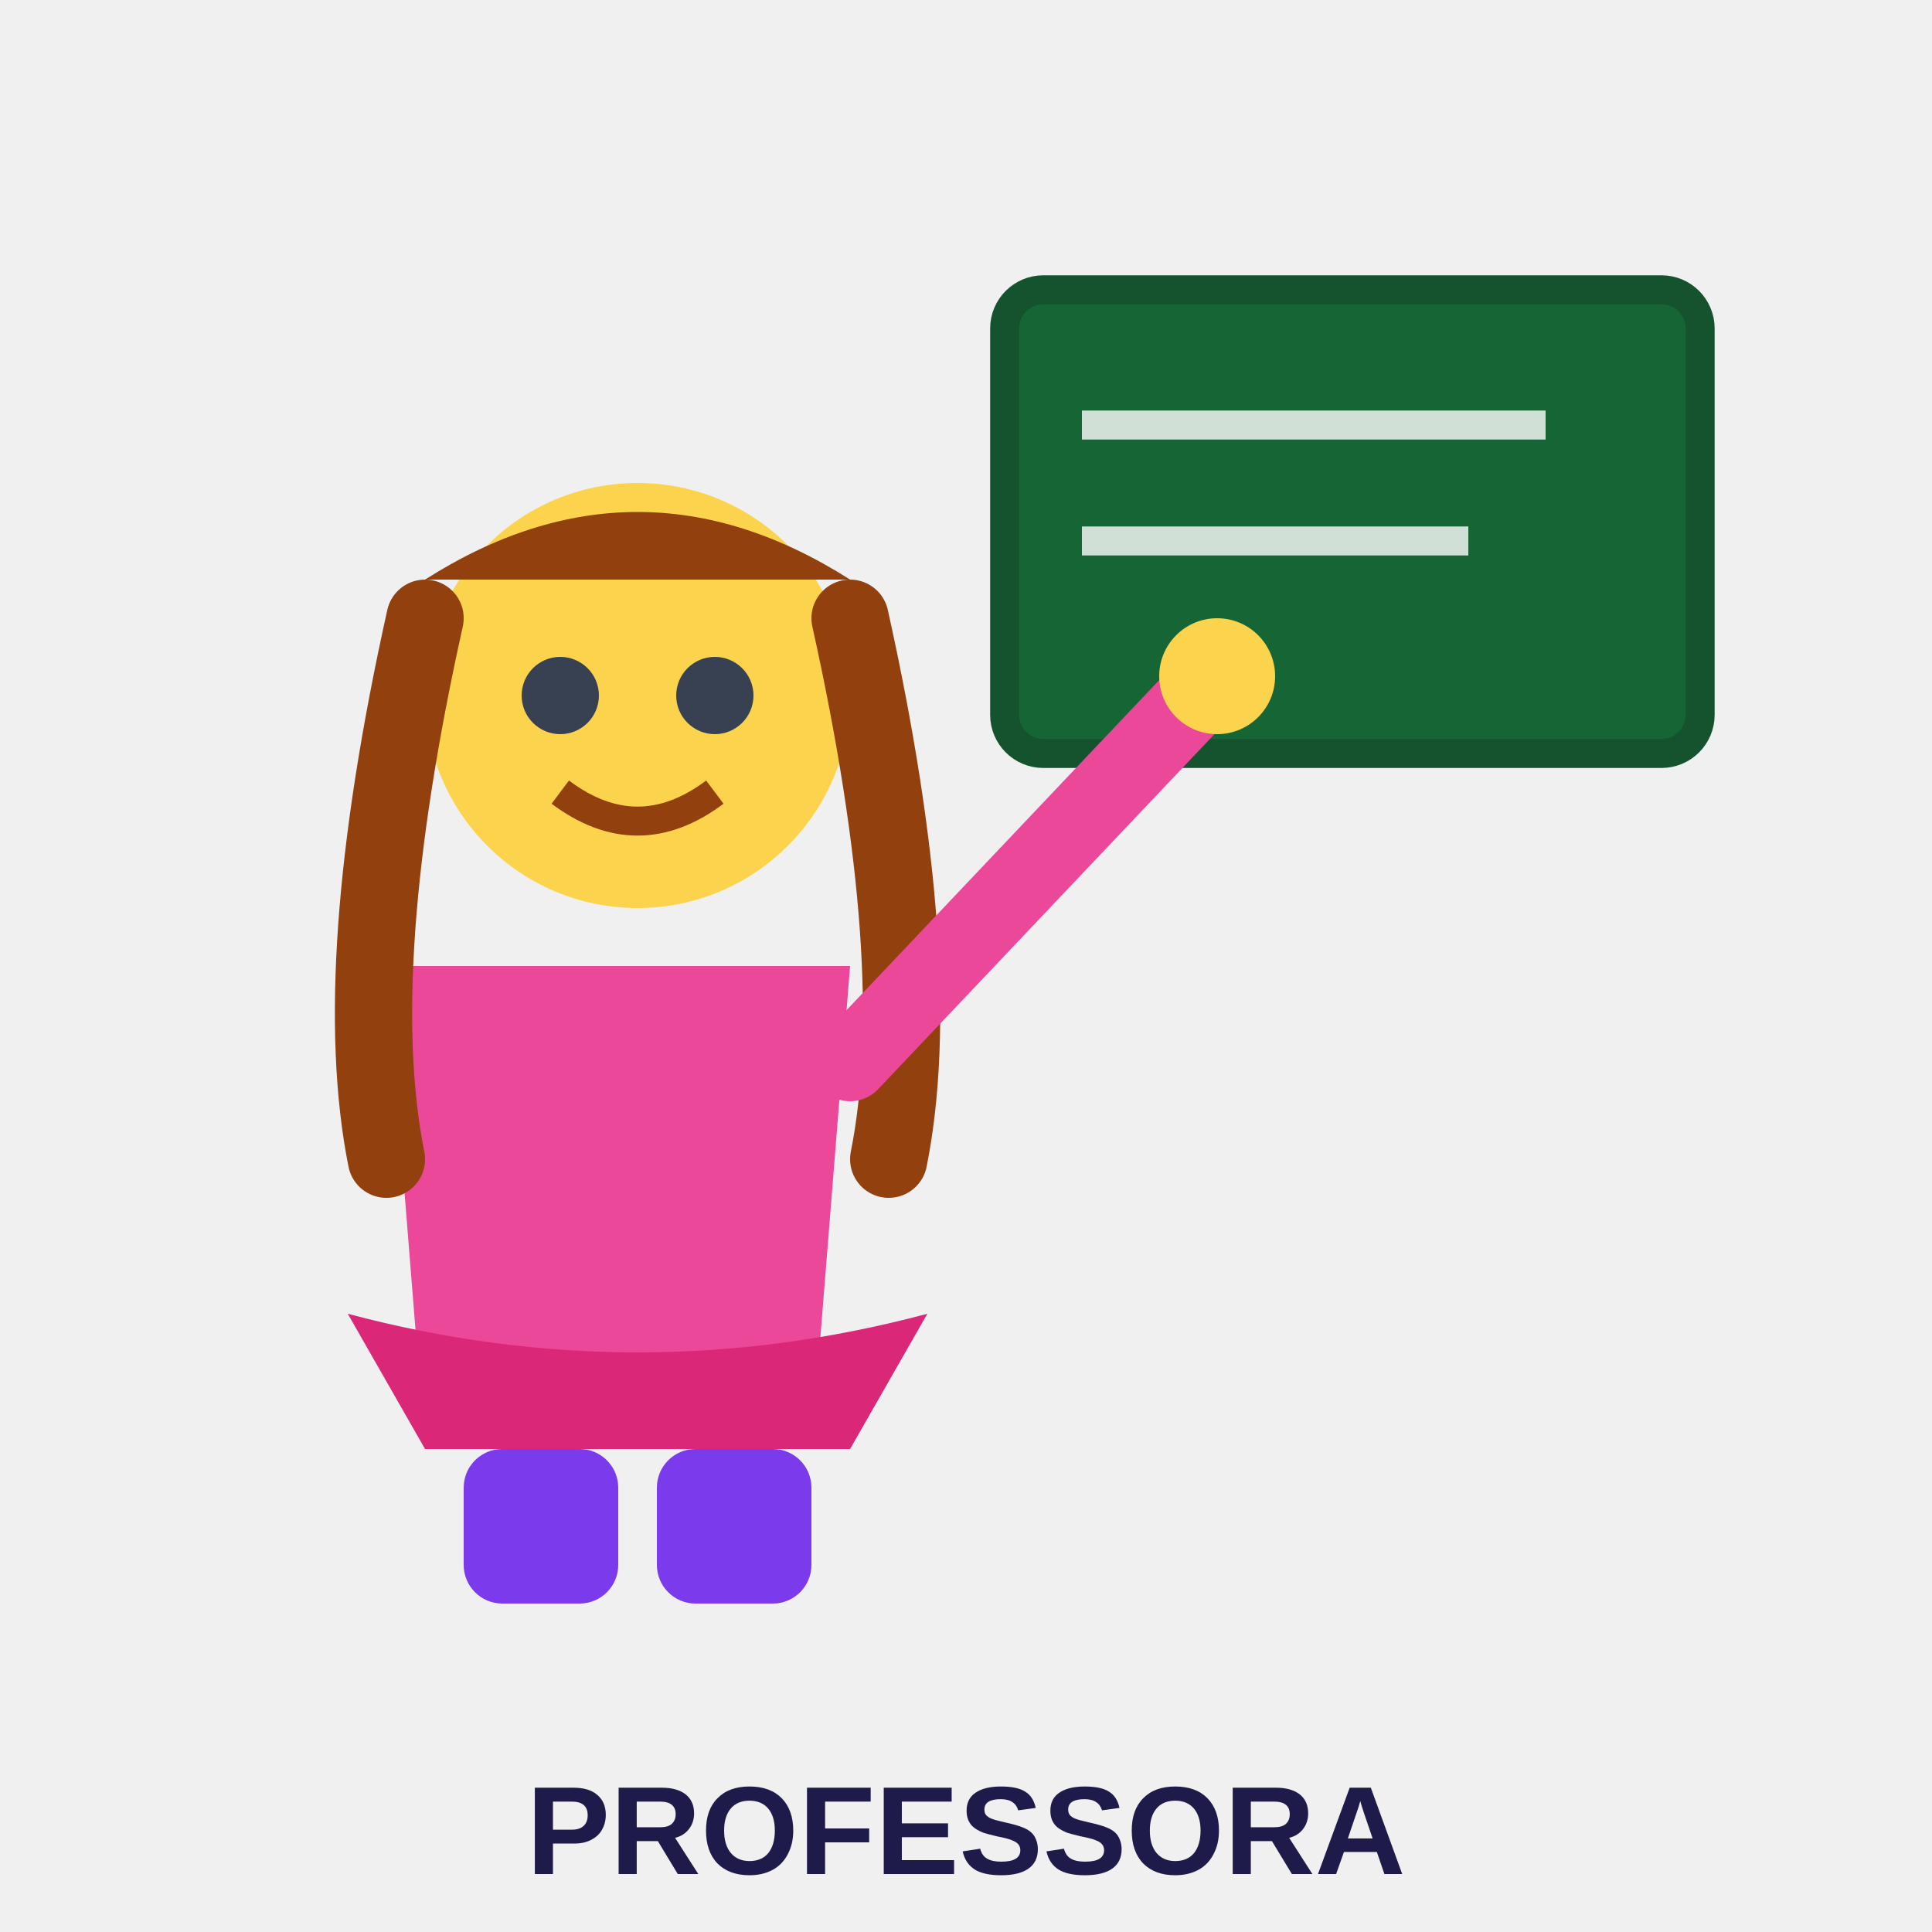
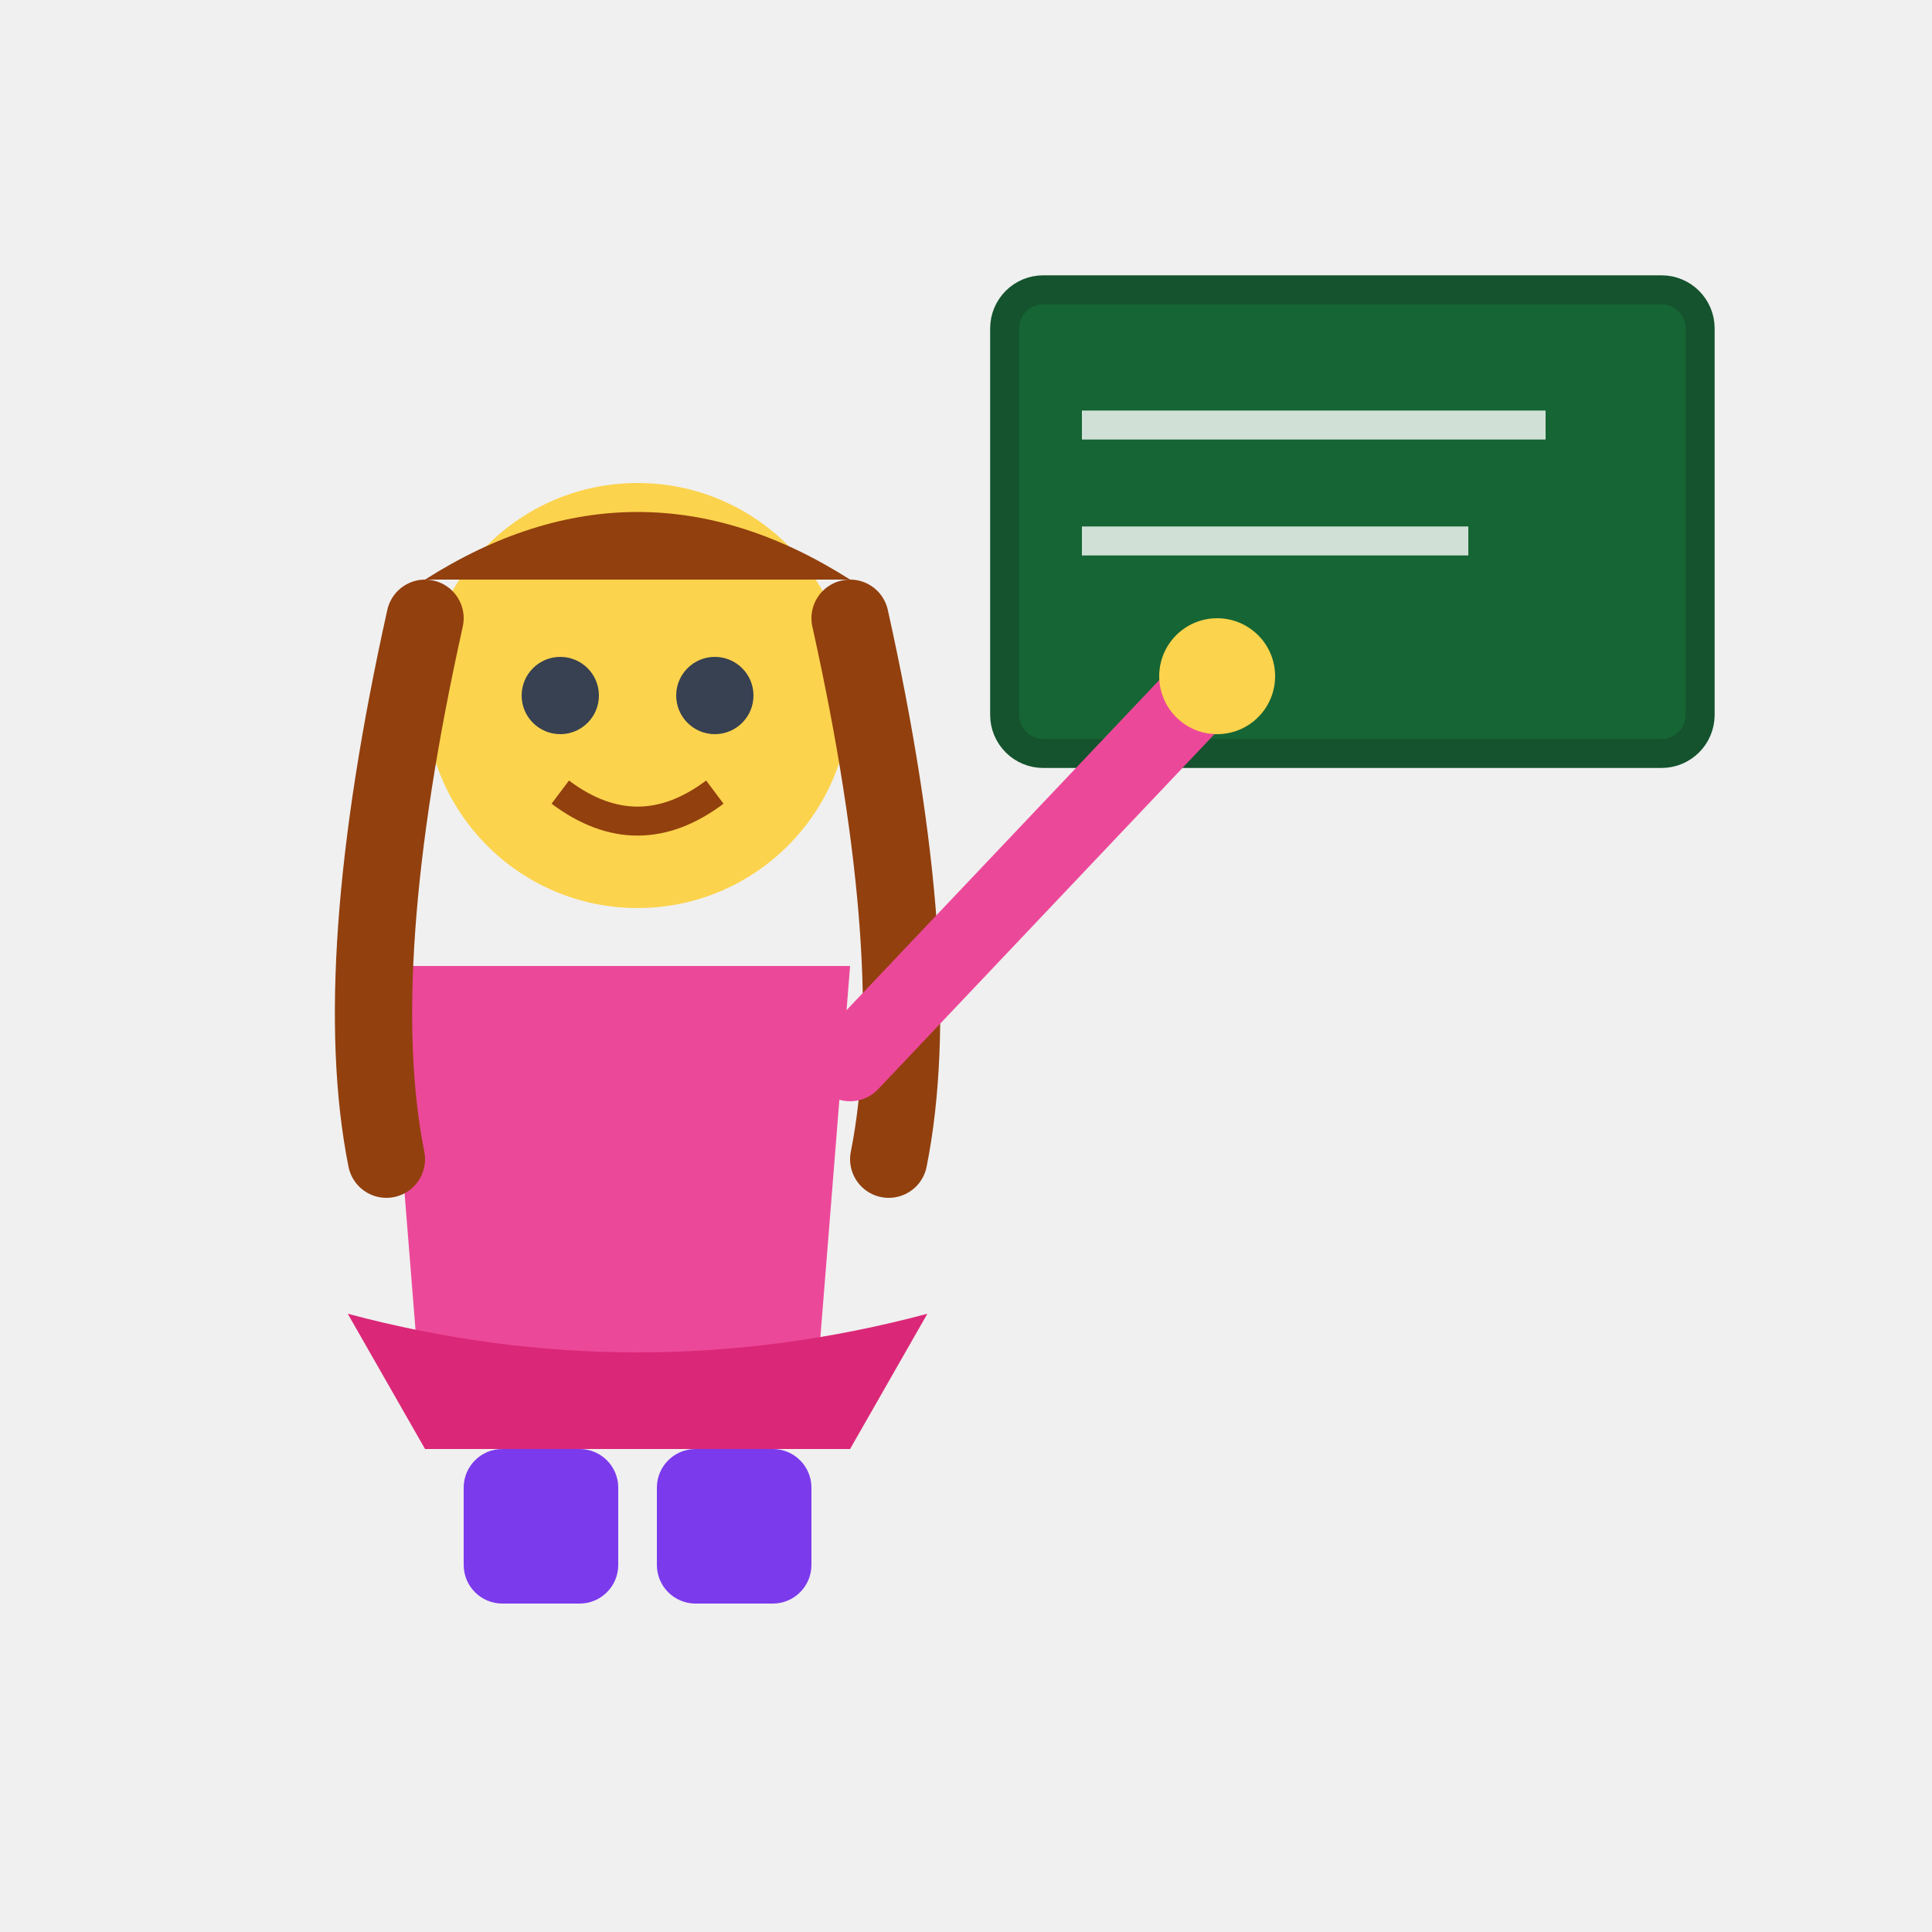
<svg xmlns="http://www.w3.org/2000/svg" viewBox="0 0 100 100">
  <rect x="52" y="15" width="36" height="24" rx="2" fill="#166534" stroke="#14532d" stroke-width="1.5" />
  <line x1="56" y1="22" x2="80" y2="22" stroke="white" stroke-width="1.5" opacity="0.8" />
  <line x1="56" y1="28" x2="76" y2="28" stroke="white" stroke-width="1.5" opacity="0.8" />
  <path d="M20 50 L22 75 L42 75 L44 50 Z" fill="#ec4899" />
  <path d="M18 68 Q33 72 48 68 L44 75 L22 75 Z" fill="#db2777" />
  <circle cx="33" cy="36" r="11" fill="#fcd34d" />
  <path d="M22 32 Q18 50 20 60" stroke="#92400e" stroke-width="4" fill="none" stroke-linecap="round" />
  <path d="M44 32 Q48 50 46 60" stroke="#92400e" stroke-width="4" fill="none" stroke-linecap="round" />
  <path d="M22 30 Q33 23 44 30" fill="#92400e" />
  <circle cx="29" cy="36" r="2" fill="#374151" />
  <circle cx="37" cy="36" r="2" fill="#374151" />
  <path d="M29 41 Q33 44 37 41" stroke="#92400e" stroke-width="1.5" fill="none" />
  <line x1="44" y1="55" x2="62" y2="36" stroke="#ec4899" stroke-width="4" stroke-linecap="round" />
  <circle cx="63" cy="35" r="3" fill="#fcd34d" />
  <rect x="24" y="75" width="8" height="8" rx="2" fill="#7c3aed" />
  <rect x="34" y="75" width="8" height="8" rx="2" fill="#7c3aed" />
-   <text x="50" y="97" font-family="Arial,sans-serif" font-size="6.5" fill="#1e1b4b" font-weight="700" text-anchor="middle">PROFESSORA</text>
</svg>
